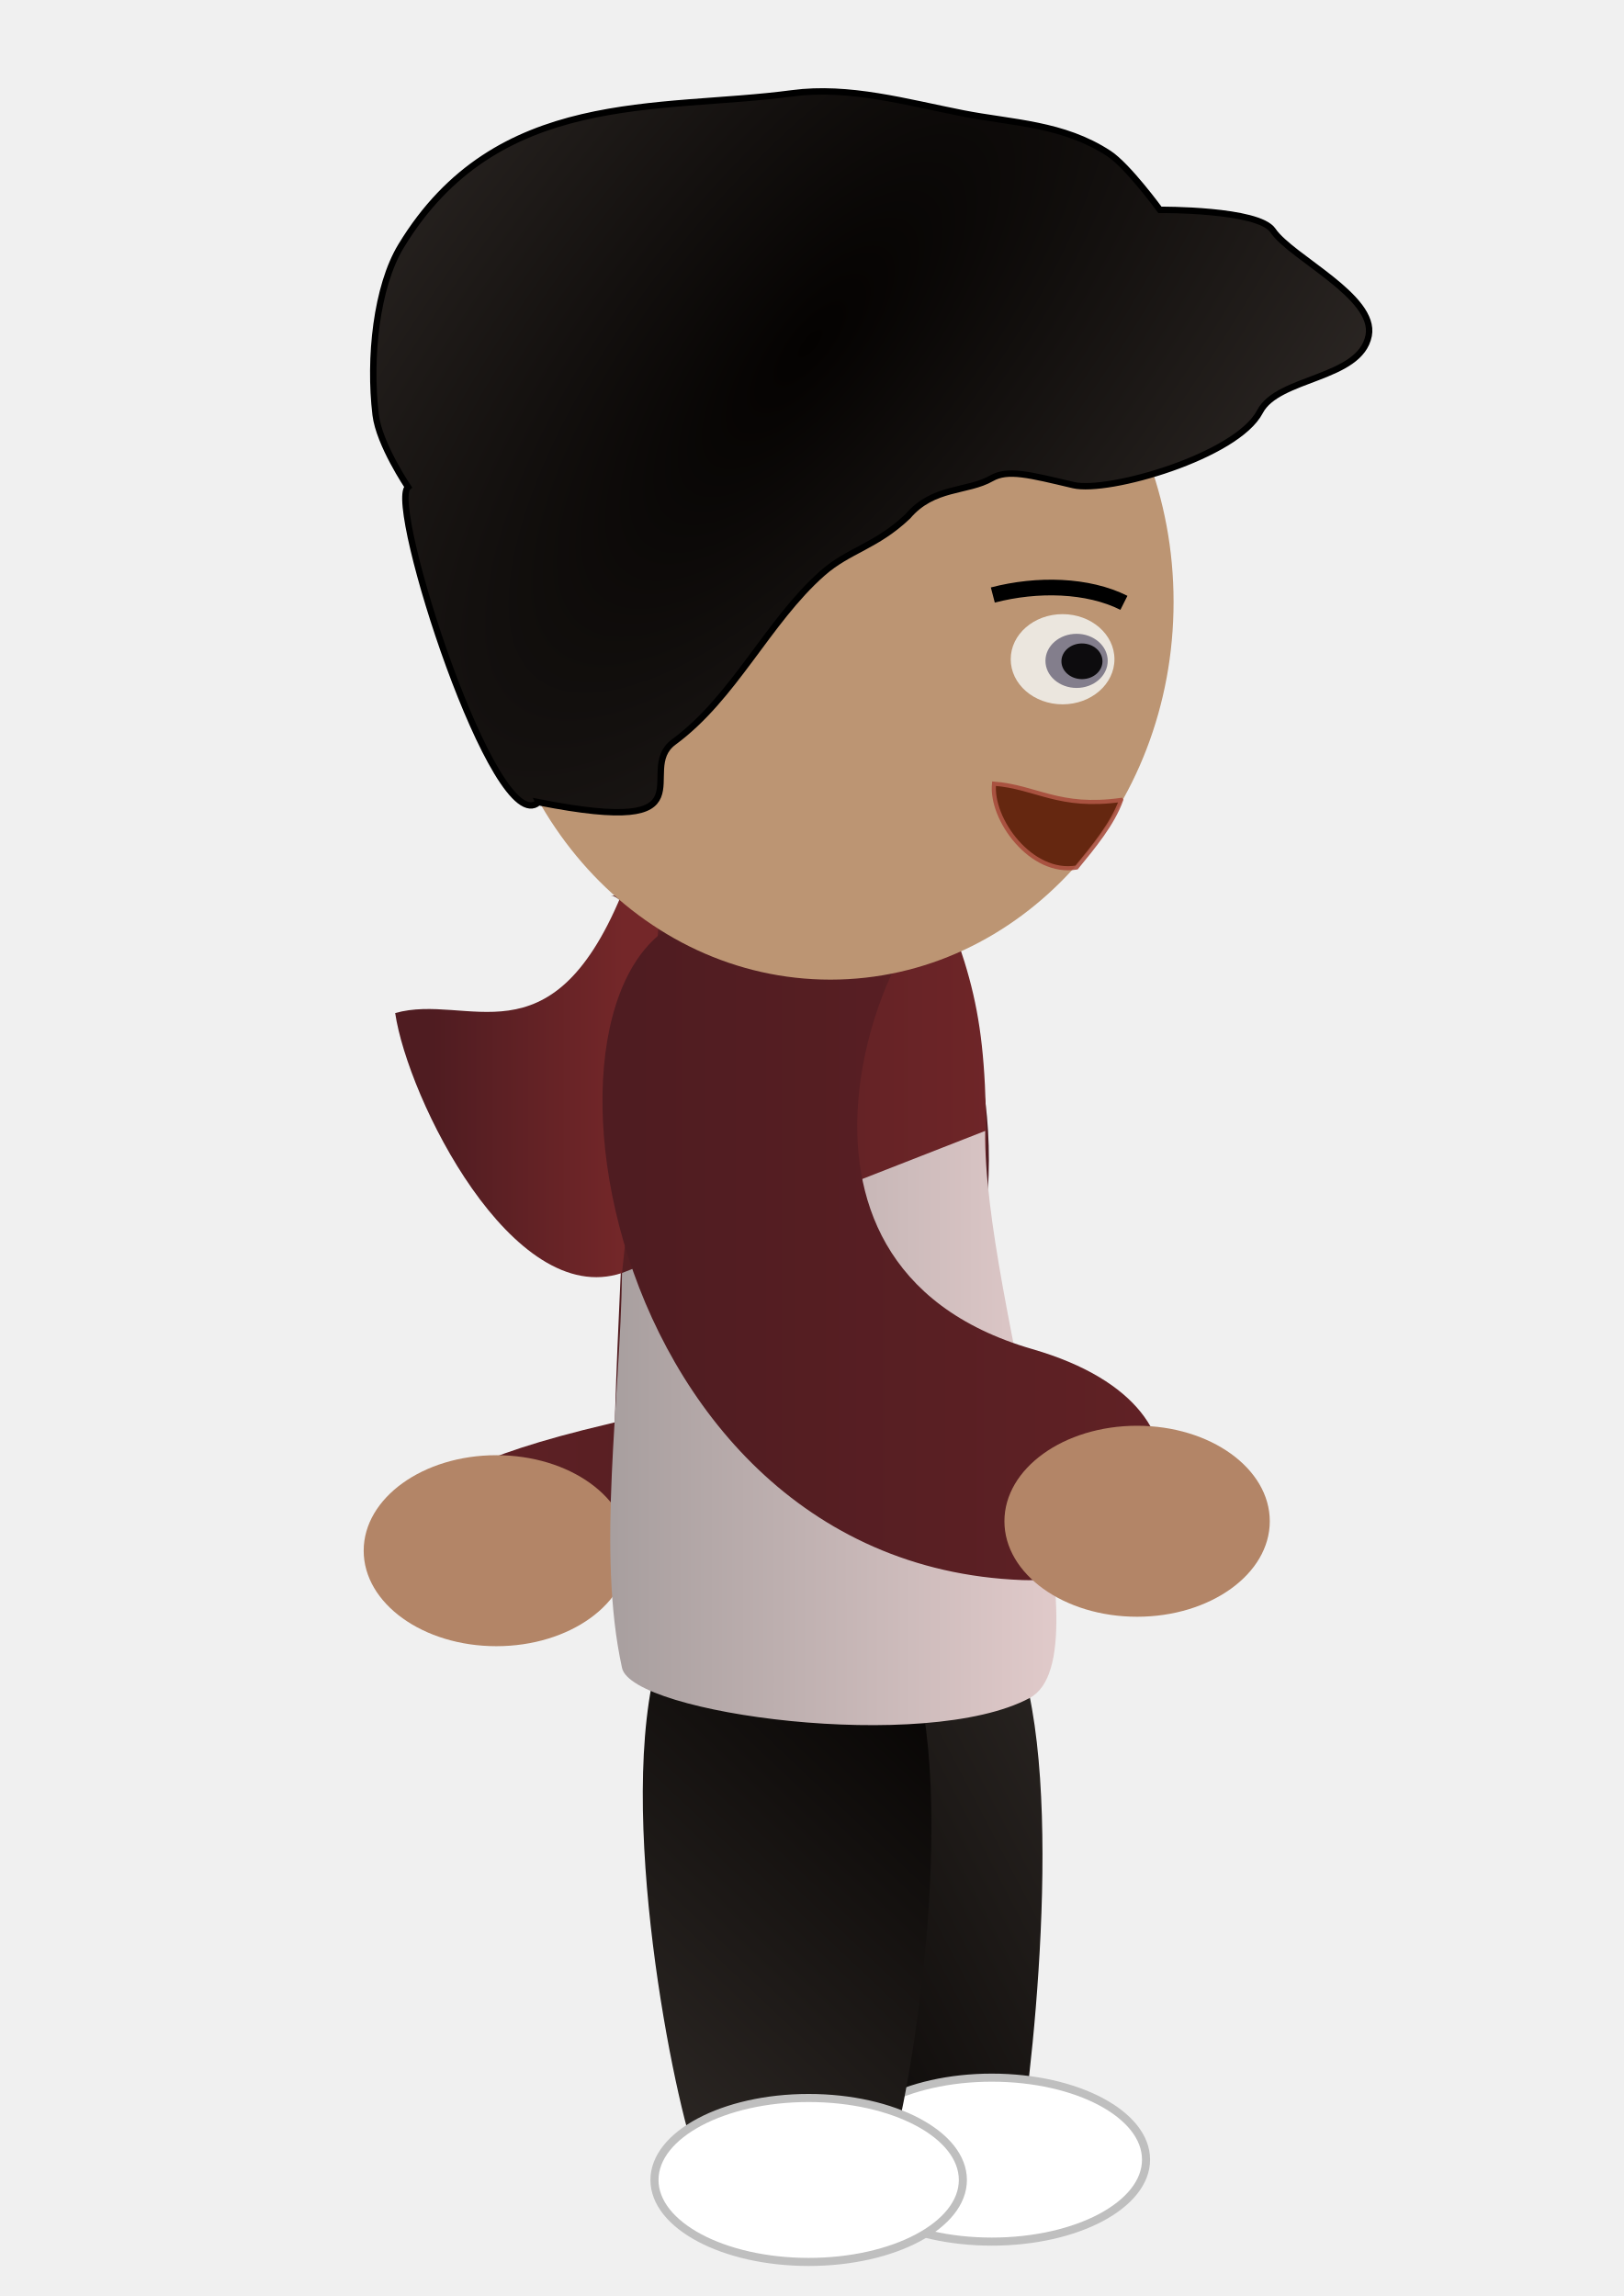
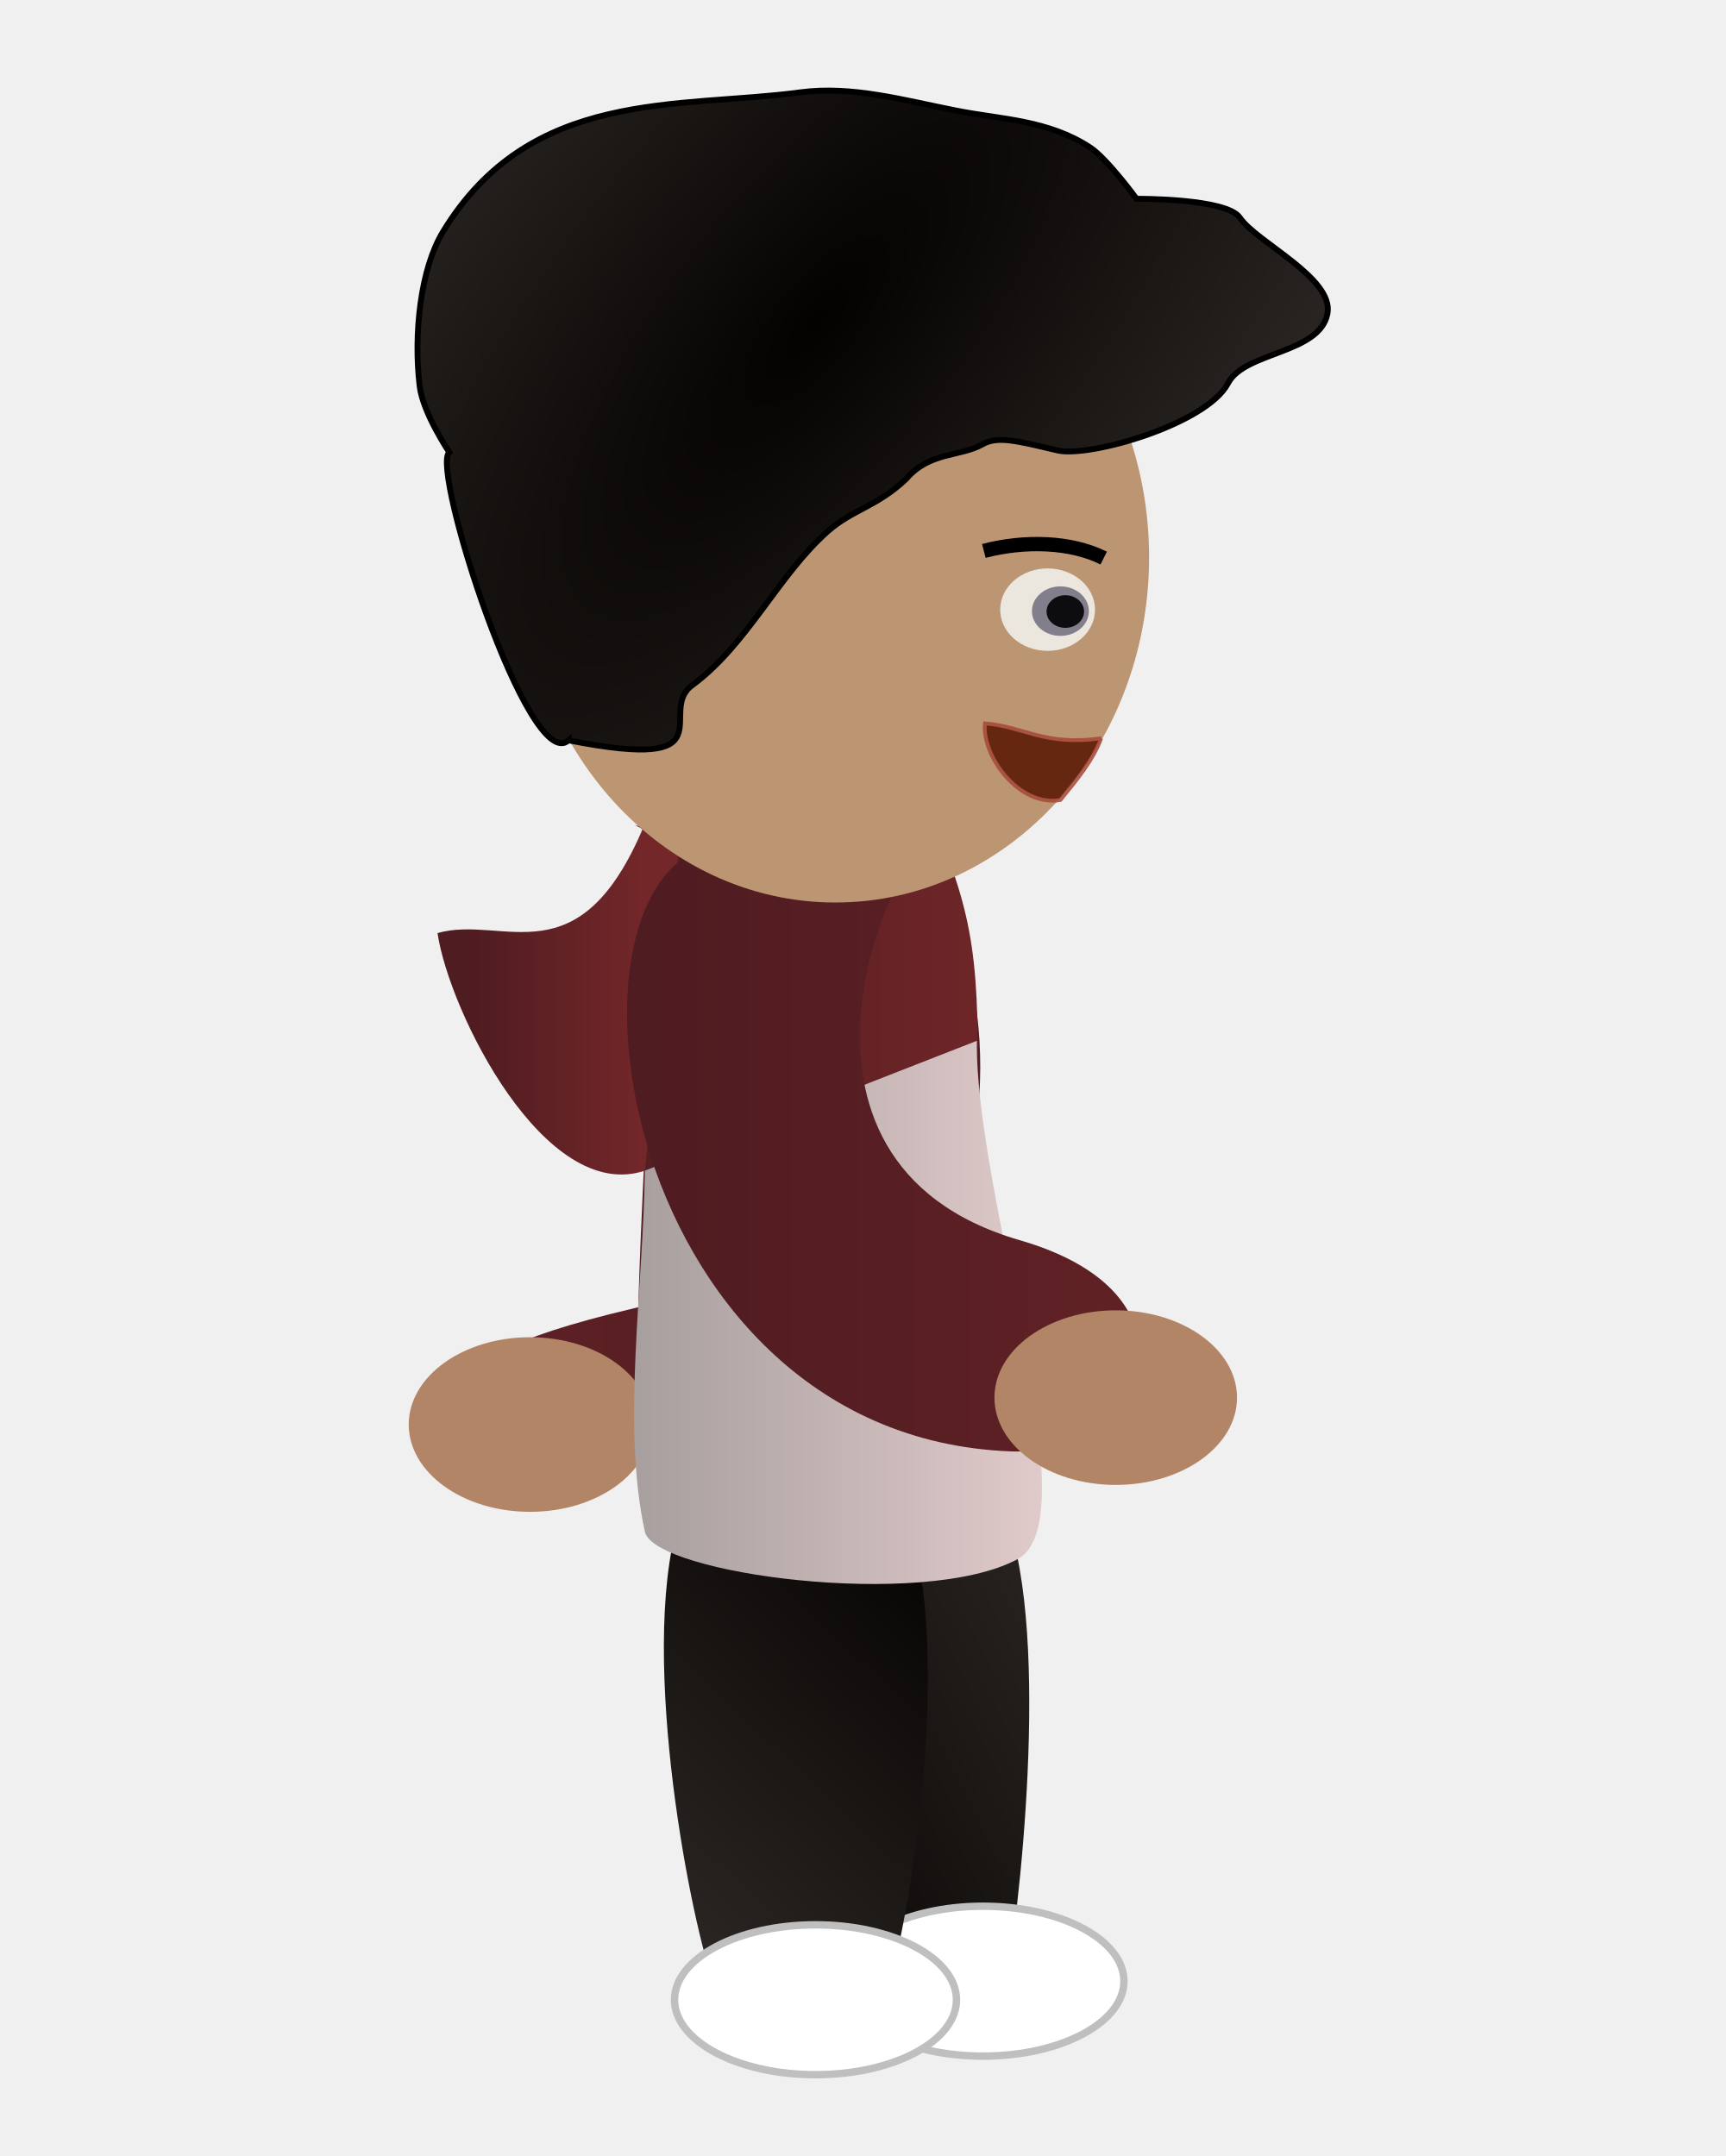
- <svg xmlns="http://www.w3.org/2000/svg" xmlns:xlink="http://www.w3.org/1999/xlink" width="210mm" height="297mm" viewBox="0 0 210 297" version="1.1" id="svg938">
+ <svg xmlns="http://www.w3.org/2000/svg" xmlns:xlink="http://www.w3.org/1999/xlink" width="80mm" height="100mm" viewBox="0 0 80 100" version="1.1" id="svg938">
  <defs id="defs935">
    <linearGradient id="linearGradient40556">
      <stop style="stop-color:#040201;stop-opacity:1;" offset="0" id="stop40552" />
      <stop style="stop-color:#2d2825;stop-opacity:1" offset="1" id="stop40554" />
    </linearGradient>
    <linearGradient id="linearGradient103616">
      <stop style="stop-color:#4f1c21;stop-opacity:1" offset="0" id="stop103612" />
      <stop style="stop-color:#742729;stop-opacity:1" offset="1" id="stop103614" />
    </linearGradient>
    <linearGradient id="linearGradient108443">
      <stop style="stop-color:#a89f9f;stop-opacity:1" offset="0" id="stop108439" />
      <stop style="stop-color:#e2cbcb;stop-opacity:1" offset="1" id="stop108441" />
    </linearGradient>
-     <radialGradient xlink:href="#linearGradient40556" id="radialGradient117882" cx="112.251" cy="63.056" fx="112.251" fy="63.056" r="94.497" gradientTransform="matrix(-0.397627,-0.5762402,1.189961,-1.334735,74.38899,193.2744)" gradientUnits="userSpaceOnUse" />
-     <linearGradient xlink:href="#linearGradient103616" id="linearGradient12557" x1="146.736" y1="187.72" x2="191.673" y2="187.72" gradientUnits="userSpaceOnUse" gradientTransform="matrix(3.191563,0,0,2.772741,-386.7239,-354.5019)" />
-     <linearGradient xlink:href="#linearGradient103616" id="linearGradient12583" x1="143.422" y1="191.663" x2="167.195" y2="191.663" gradientUnits="userSpaceOnUse" gradientTransform="matrix(2.873718,0,0,2.285888,-341.7951,-268.2912)" />
-     <linearGradient xlink:href="#linearGradient103616" id="linearGradient12627" x1="143.422" y1="191.663" x2="167.195" y2="191.663" gradientUnits="userSpaceOnUse" gradientTransform="matrix(2.873718,0,0,2.285888,-341.7951,-268.2912)" />
-     <linearGradient xlink:href="#linearGradient108443" id="linearGradient15606" x1="146.549" y1="193.583" x2="165.031" y2="193.583" gradientUnits="userSpaceOnUse" gradientTransform="matrix(3.191563,0,0,2.772741,-388.4128,-350.1002)" />
-     <linearGradient xlink:href="#linearGradient40556" id="linearGradient15804" x1="168.085" y1="207.542" x2="150.021" y2="228.311" gradientUnits="userSpaceOnUse" gradientTransform="matrix(2.553129,0,0,2.772741,-294.2439,-350.2778)" />
-     <linearGradient xlink:href="#linearGradient40556" id="linearGradient19303" gradientUnits="userSpaceOnUse" x1="143.141" y1="229.251" x2="171.421" y2="207.305" gradientTransform="matrix(1.86986,0,0,2.772741,-168.9001,-346.4774)" />
-     <linearGradient xlink:href="#linearGradient103616" id="linearGradient19918" gradientUnits="userSpaceOnUse" gradientTransform="matrix(-3.191563,0,0,2.772741,587.6695,-356.29)" x1="146.736" y1="187.72" x2="191.673" y2="187.72" />
-     <linearGradient xlink:href="#linearGradient103616" id="linearGradient23408" x1="135.196" y1="173.27" x2="144.799" y2="173.27" gradientUnits="userSpaceOnUse" gradientTransform="matrix(2.573947,0,0,2.573947,-292.0303,-311.7091)" />
+     <radialGradient xlink:href="#linearGradient40556" id="radialGradient117882" cx="112.251" cy="63.056" fx="112.251" fy="63.056" r="94.497" gradientTransform="matrix(-0.1303297,-0.1888735,0.3900319,-0.4374844,27.91911,63.67511)" gradientUnits="userSpaceOnUse" />
+     <linearGradient xlink:href="#linearGradient103616" id="linearGradient12557" x1="146.736" y1="187.72" x2="191.673" y2="187.72" gradientUnits="userSpaceOnUse" gradientTransform="matrix(1.046095,0,0,0.9088176,-123.2193,-115.8688)" />
+     <linearGradient xlink:href="#linearGradient103616" id="linearGradient12583" x1="143.422" y1="191.663" x2="167.195" y2="191.663" gradientUnits="userSpaceOnUse" gradientTransform="matrix(0.9419149,0,0,0.7492427,-108.493,-87.61166)" />
+     <linearGradient xlink:href="#linearGradient103616" id="linearGradient12627" x1="143.422" y1="191.663" x2="167.195" y2="191.663" gradientUnits="userSpaceOnUse" gradientTransform="matrix(0.9419149,0,0,0.7492427,-108.493,-87.61166)" />
+     <linearGradient xlink:href="#linearGradient108443" id="linearGradient15606" x1="146.549" y1="193.583" x2="165.031" y2="193.583" gradientUnits="userSpaceOnUse" gradientTransform="matrix(1.046095,0,0,0.9088176,-123.7728,-114.4261)" />
+     <linearGradient xlink:href="#linearGradient40556" id="linearGradient15804" x1="168.085" y1="207.542" x2="150.021" y2="228.311" gradientUnits="userSpaceOnUse" gradientTransform="matrix(0.8368357,0,0,0.9088176,-92.90722,-114.4843)" />
+     <linearGradient xlink:href="#linearGradient40556" id="linearGradient19303" gradientUnits="userSpaceOnUse" x1="143.141" y1="229.251" x2="171.421" y2="207.305" gradientTransform="matrix(0.6128817,0,0,0.9088176,-51.82344,-113.2386)" />
+     <linearGradient xlink:href="#linearGradient103616" id="linearGradient19918" gradientUnits="userSpaceOnUse" gradientTransform="matrix(-1.046095,0,0,0.9088176,196.1564,-116.4549)" x1="146.736" y1="187.72" x2="191.673" y2="187.72" />
+     <linearGradient xlink:href="#linearGradient103616" id="linearGradient23408" x1="135.196" y1="173.27" x2="144.799" y2="173.27" gradientUnits="userSpaceOnUse" gradientTransform="matrix(0.8436593,0,0,0.8436593,-92.18167,-101.8427)" />
  </defs>
  <g id="layer1">
-     <path style="fill:url(#linearGradient19303);fill-opacity:1;stroke:none;stroke-width:0.602px;stroke-linecap:butt;stroke-linejoin:miter;stroke-opacity:1" d="m 111.077,211.63 c -6.949,14.114 -2.163,53.477 0.618,67.591 0.451,1.929 13.373,-0.467 20.059,-0.7 2.201,-13.435 6.356,-53.587 -1.544,-67.904 z" id="path13772-1" />
-     <ellipse style="display:inline;fill:#ffffff;fill-opacity:1;stroke:#bfbfbf;stroke-width:1.045;stroke-miterlimit:4;stroke-dasharray:none;stroke-opacity:1" id="path36585-6-8" cx="-128.279" cy="279.36" rx="19.943" ry="10.604" transform="scale(-1,1)" />
-     <path style="fill:url(#linearGradient15804);fill-opacity:1;stroke:none;stroke-width:0.704px;stroke-linecap:butt;stroke-linejoin:miter;stroke-opacity:1" d="m 88.039,207.829 c -9.489,14.114 -2.954,53.477 0.844,67.591 0.616,1.929 18.259,-0.467 27.389,-0.7 3.005,-13.435 8.679,-53.587 -2.108,-67.904 z" id="path13772" />
-     <ellipse style="display:inline;fill:#ffffff;fill-opacity:1;stroke:#bfbfbf;stroke-width:1.045;stroke-miterlimit:4;stroke-dasharray:none;stroke-opacity:1" id="path36585-6-5" cx="-104.589" cy="281.99" rx="19.943" ry="10.604" transform="scale(-1,1)" />
-     <path style="fill:url(#linearGradient19918);fill-opacity:1;stroke:none;stroke-width:0.787px;stroke-linecap:butt;stroke-linejoin:miter;stroke-opacity:1" d="m 108.026,116.334 -29.052,-0.495 c 5.489,0.093 36.977,59.595 -0.316,68.362 -35.959,8.453 -21.625,14.894 -17.536,18.632 4.567,4.175 12.22,-1.887 21.798,-2.25 57.099,-2.164 53.137,-83.772 25.106,-84.249 z" id="path10737-7" />
-     <ellipse style="fill:#b38567;fill-opacity:1;stroke:none;stroke-width:1.383;stroke-miterlimit:4;stroke-dasharray:none;stroke-opacity:1" id="path17204-0" cx="64.197" cy="200.591" rx="17.16" ry="12.353" />
-     <path style="fill:url(#linearGradient12627);fill-opacity:1;stroke:url(#linearGradient12583);stroke-width:0.678px;stroke-linecap:butt;stroke-linejoin:miter;stroke-opacity:1" d="m 80.336,115.839 c 5.567,-1.363 -4.094,79.31 0.769,98.532 1.821,7.196 50.977,2.048 50.977,2.048 0.092,-5.503 -5.414,-39.547 -5.061,-54.431 0.599,-25.223 0.093,-31.173 -5.05,-44.361 z" id="path11399" />
-     <path style="fill:url(#linearGradient23408);fill-opacity:1;stroke:none;stroke-width:0.681px;stroke-linecap:butt;stroke-linejoin:miter;stroke-opacity:1" d="m 85.491,116.938 -5.042,47.728 c -14.194,4.735 -27.71,-22.591 -29.338,-33.621 9.341,-2.659 20.023,6.85 29.225,-15.206" id="path23245" />
-     <path style="fill:url(#linearGradient15606);fill-opacity:1;stroke:none;stroke-width:0.787px;stroke-linecap:butt;stroke-linejoin:miter;stroke-opacity:1" d="m 80.449,164.666 c -0.212,16.507 -3.317,35.986 0,51.092 1.305,5.944 39.301,11.071 52.716,3.892 10.423,-5.577 -6.041,-51.319 -5.747,-73.361 z" id="path14286" />
-     <path style="fill:url(#linearGradient12557);fill-opacity:1;stroke:none;stroke-width:0.787px;stroke-linecap:butt;stroke-linejoin:miter;stroke-opacity:1" d="m 92.92,118.122 29.052,-0.495 c -6.096,0.104 -26.901,45.756 11.544,56.886 27.647,8.004 16.871,30.567 -1.283,29.879 C 75.134,202.228 64.888,118.6 92.92,118.122 Z" id="path10737" />
-     <ellipse style="display:inline;fill:#bc9573;fill-opacity:1;fill-rule:evenodd;stroke:none;stroke-width:1.646;stroke-opacity:1" id="path24238" cx="-107.396" cy="77.863" rx="44.387" ry="48.858" transform="scale(-1,1)" />
-     <path style="fill:url(#radialGradient117882);fill-opacity:1;stroke:#000000;stroke-width:0.827px;stroke-linecap:butt;stroke-linejoin:miter;stroke-opacity:1" d="m 69.657,103.773 c 23.045,4.551 12.34,-4.01 17.48,-7.787 7.82,-5.747 12.181,-15.618 19.247,-21.844 3.416,-3.01 6.923,-3.449 11.039,-7.364 3.294,-3.877 7.667,-3.108 10.813,-4.905 2.107,-1.203 4.848,-0.478 10.584,0.877 4.502,1.063 21.141,-3.743 24.136,-9.502 2.34,-4.5 12.955,-4.151 14.061,-9.835 0.983,-5.055 -10.011,-10.091 -12.386,-13.598 -1.879,-2.776 -14.617,-2.671 -14.617,-2.671 0,0 -4.137,-5.671 -6.583,-7.276 -5.933,-3.893 -12.526,-3.957 -18.85,-5.197 -7.349,-1.441 -14.766,-3.584 -22.142,-2.599 -17.249,2.304 -38.206,-0.639 -50.567,19.749 -3.185,5.253 -4.171,14.469 -3.291,21.828 0.458,3.828 4.189,9.355 4.189,9.355 -2.695,2.252 11.289,45.862 16.888,40.771 z" id="path97127" />
-     <ellipse style="fill:#ebe6de;fill-opacity:1;stroke:none;stroke-width:0.846;stroke-miterlimit:4;stroke-dasharray:none" id="path2661" cx="137.428" cy="85.277" rx="6.708" ry="5.833" />
-     <ellipse style="opacity:0.525;fill:#252142;fill-opacity:1;stroke:none;stroke-width:0.508;stroke-miterlimit:4;stroke-dasharray:none" id="path2661-3" cx="139.239" cy="85.487" rx="4.027" ry="3.501" />
-     <ellipse style="opacity:0.899;fill:#000000;fill-opacity:1;stroke:none;stroke-width:0.335;stroke-miterlimit:4;stroke-dasharray:none" id="path2661-3-3" cx="139.933" cy="85.542" rx="2.655" ry="2.308" />
-     <path style="opacity:0.862;fill:#571600;fill-opacity:1;stroke:#a64838;stroke-width:0.536px;stroke-linecap:butt;stroke-linejoin:miter;stroke-opacity:1" d="m 145.005,103.475 c -8.061,1.136 -10.917,-1.662 -16.443,-2.103 -0.472,4.622 4.829,11.861 10.673,10.845 2.228,-2.715 4.672,-5.678 5.771,-8.741 z" id="path5830" />
-     <ellipse style="opacity:1;fill:#b38567;fill-opacity:1;stroke:none;stroke-width:1.383;stroke-miterlimit:4;stroke-dasharray:none;stroke-opacity:1" id="path17204" cx="147.066" cy="196.782" rx="17.16" ry="12.353" />
-     <path style="fill:none;stroke:#000000;stroke-width:2.027;stroke-linecap:butt;stroke-linejoin:miter;stroke-miterlimit:4;stroke-dasharray:none;stroke-opacity:1" d="m 128.405,76.97 c 5.768,-1.504 12.29,-1.334 16.956,1.009" id="path22282" />
+     <path style="fill:url(#linearGradient19303);fill-opacity:1;stroke:none;stroke-width:0.197px;stroke-linecap:butt;stroke-linejoin:miter;stroke-opacity:1" d="m 39.944,69.691 c -2.278,4.626 -0.709,17.528 0.203,22.154 0.148,0.632 4.383,-0.153 6.575,-0.229 0.721,-4.404 2.083,-17.564 -0.506,-22.257 z" id="path13772-1" />
+     <ellipse style="display:inline;fill:#ffffff;fill-opacity:1;stroke:#bfbfbf;stroke-width:0.343;stroke-miterlimit:4;stroke-dasharray:none;stroke-opacity:1" id="path36585-6-8" cx="-45.583" cy="91.891" rx="6.537" ry="3.476" transform="scale(-1,1)" />
+     <path style="fill:url(#linearGradient15804);fill-opacity:1;stroke:none;stroke-width:0.231px;stroke-linecap:butt;stroke-linejoin:miter;stroke-opacity:1" d="m 32.393,68.446 c -3.11,4.626 -0.968,17.528 0.277,22.154 0.202,0.632 5.985,-0.153 8.977,-0.229 0.985,-4.404 2.845,-17.564 -0.691,-22.257 z" id="path13772" />
+     <ellipse style="display:inline;fill:#ffffff;fill-opacity:1;stroke:#bfbfbf;stroke-width:0.343;stroke-miterlimit:4;stroke-dasharray:none;stroke-opacity:1" id="path36585-6-5" cx="-37.818" cy="92.753" rx="6.537" ry="3.476" transform="scale(-1,1)" />
+     <path style="fill:url(#linearGradient19918);fill-opacity:1;stroke:none;stroke-width:0.258px;stroke-linecap:butt;stroke-linejoin:miter;stroke-opacity:1" d="M 38.944,38.456 29.422,38.294 c 1.799,0.031 12.12,19.534 -0.104,22.407 -11.786,2.771 -7.088,4.882 -5.748,6.107 1.497,1.369 4.005,-0.619 7.145,-0.738 18.715,-0.709 17.417,-27.458 8.229,-27.614 z" id="path10737-7" />
+     <ellipse style="fill:#b38567;fill-opacity:1;stroke:none;stroke-width:0.453;stroke-miterlimit:4;stroke-dasharray:none;stroke-opacity:1" id="path17204-0" cx="24.578" cy="66.073" rx="5.624" ry="4.049" />
+     <path style="fill:url(#linearGradient12627);fill-opacity:1;stroke:url(#linearGradient12583);stroke-width:0.222px;stroke-linecap:butt;stroke-linejoin:miter;stroke-opacity:1" d="m 29.868,38.294 c 1.825,-0.447 -1.342,25.995 0.252,32.296 0.597,2.359 16.709,0.671 16.709,0.671 0.03,-1.804 -1.774,-12.962 -1.659,-17.841 0.196,-8.267 0.031,-10.218 -1.655,-14.54 z" id="path11399" />
+     <path style="fill:url(#linearGradient23408);fill-opacity:1;stroke:none;stroke-width:0.223px;stroke-linecap:butt;stroke-linejoin:miter;stroke-opacity:1" d="M 31.558,38.654 29.905,54.298 c -4.652,1.552 -9.082,-7.405 -9.616,-11.02 3.062,-0.871 6.563,2.245 9.579,-4.984" id="path23245" />
+     <path style="fill:url(#linearGradient15606);fill-opacity:1;stroke:none;stroke-width:0.258px;stroke-linecap:butt;stroke-linejoin:miter;stroke-opacity:1" d="m 29.905,54.298 c -0.069,5.411 -1.087,11.795 0,16.746 0.428,1.948 12.882,3.629 17.279,1.276 C 50.6,70.492 45.204,55.5 45.3,48.275 Z" id="path14286" />
+     <path style="fill:url(#linearGradient12557);fill-opacity:1;stroke:none;stroke-width:0.258px;stroke-linecap:butt;stroke-linejoin:miter;stroke-opacity:1" d="m 33.993,39.042 9.522,-0.162 c -1.998,0.034 -8.817,14.997 3.784,18.646 9.062,2.624 5.53,10.019 -0.42,9.793 C 28.163,66.61 24.805,39.199 33.993,39.042 Z" id="path10737" />
+     <ellipse style="display:inline;fill:#bc9573;fill-opacity:1;fill-rule:evenodd;stroke:none;stroke-width:0.539;stroke-opacity:1" id="path24238" cx="-38.738" cy="25.847" rx="14.549" ry="16.014" transform="scale(-1,1)" />
+     <path style="fill:url(#radialGradient117882);fill-opacity:1;stroke:#000000;stroke-width:0.271px;stroke-linecap:butt;stroke-linejoin:miter;stroke-opacity:1" d="m 26.368,34.339 c 7.554,1.492 4.045,-1.314 5.729,-2.552 2.563,-1.884 3.993,-5.119 6.309,-7.16 1.12,-0.987 2.269,-1.131 3.618,-2.414 1.08,-1.271 2.513,-1.019 3.544,-1.608 0.691,-0.394 1.589,-0.157 3.469,0.287 1.476,0.349 6.929,-1.227 7.911,-3.115 0.767,-1.475 4.246,-1.361 4.609,-3.224 0.322,-1.657 -3.281,-3.307 -4.06,-4.457 -0.616,-0.91 -4.791,-0.876 -4.791,-0.876 0,0 -1.356,-1.859 -2.158,-2.385 C 48.604,5.561 46.443,5.54 44.37,5.134 41.962,4.662 39.53,3.959 37.113,4.282 31.459,5.037 24.59,4.073 20.539,10.755 c -1.044,1.722 -1.367,4.742 -1.079,7.154 0.15,1.255 1.373,3.066 1.373,3.066 -0.883,0.738 3.7,15.032 5.535,13.363 z" id="path97127" />
+     <ellipse style="fill:#ebe6de;fill-opacity:1;stroke:none;stroke-width:0.277;stroke-miterlimit:4;stroke-dasharray:none" id="path2661" cx="48.581" cy="28.277" rx="2.199" ry="1.912" />
+     <ellipse style="opacity:0.525;fill:#252142;fill-opacity:1;stroke:none;stroke-width:0.166;stroke-miterlimit:4;stroke-dasharray:none" id="path2661-3" cx="49.175" cy="28.346" rx="1.32" ry="1.148" />
+     <ellipse style="opacity:0.899;fill:#000000;fill-opacity:1;stroke:none;stroke-width:0.11;stroke-miterlimit:4;stroke-dasharray:none" id="path2661-3-3" cx="49.402" cy="28.364" rx="0.87" ry="0.757" />
+     <path style="opacity:0.862;fill:#571600;fill-opacity:1;stroke:#a64838;stroke-width:0.176px;stroke-linecap:butt;stroke-linejoin:miter;stroke-opacity:1" d="M 51.065,34.242 C 48.423,34.614 47.487,33.697 45.675,33.552 c -0.155,1.515 1.583,3.888 3.498,3.555 0.73,-0.89 1.531,-1.861 1.891,-2.865 z" id="path5830" />
+     <ellipse style="opacity:1;fill:#b38567;fill-opacity:1;stroke:none;stroke-width:0.453;stroke-miterlimit:4;stroke-dasharray:none;stroke-opacity:1" id="path17204" cx="51.74" cy="64.825" rx="5.624" ry="4.049" />
+     <path style="fill:none;stroke:#000000;stroke-width:0.664;stroke-linecap:butt;stroke-linejoin:miter;stroke-miterlimit:4;stroke-dasharray:none;stroke-opacity:1" d="m 45.624,25.554 c 1.89,-0.493 4.028,-0.437 5.558,0.331" id="path22282" />
  </g>
</svg>
